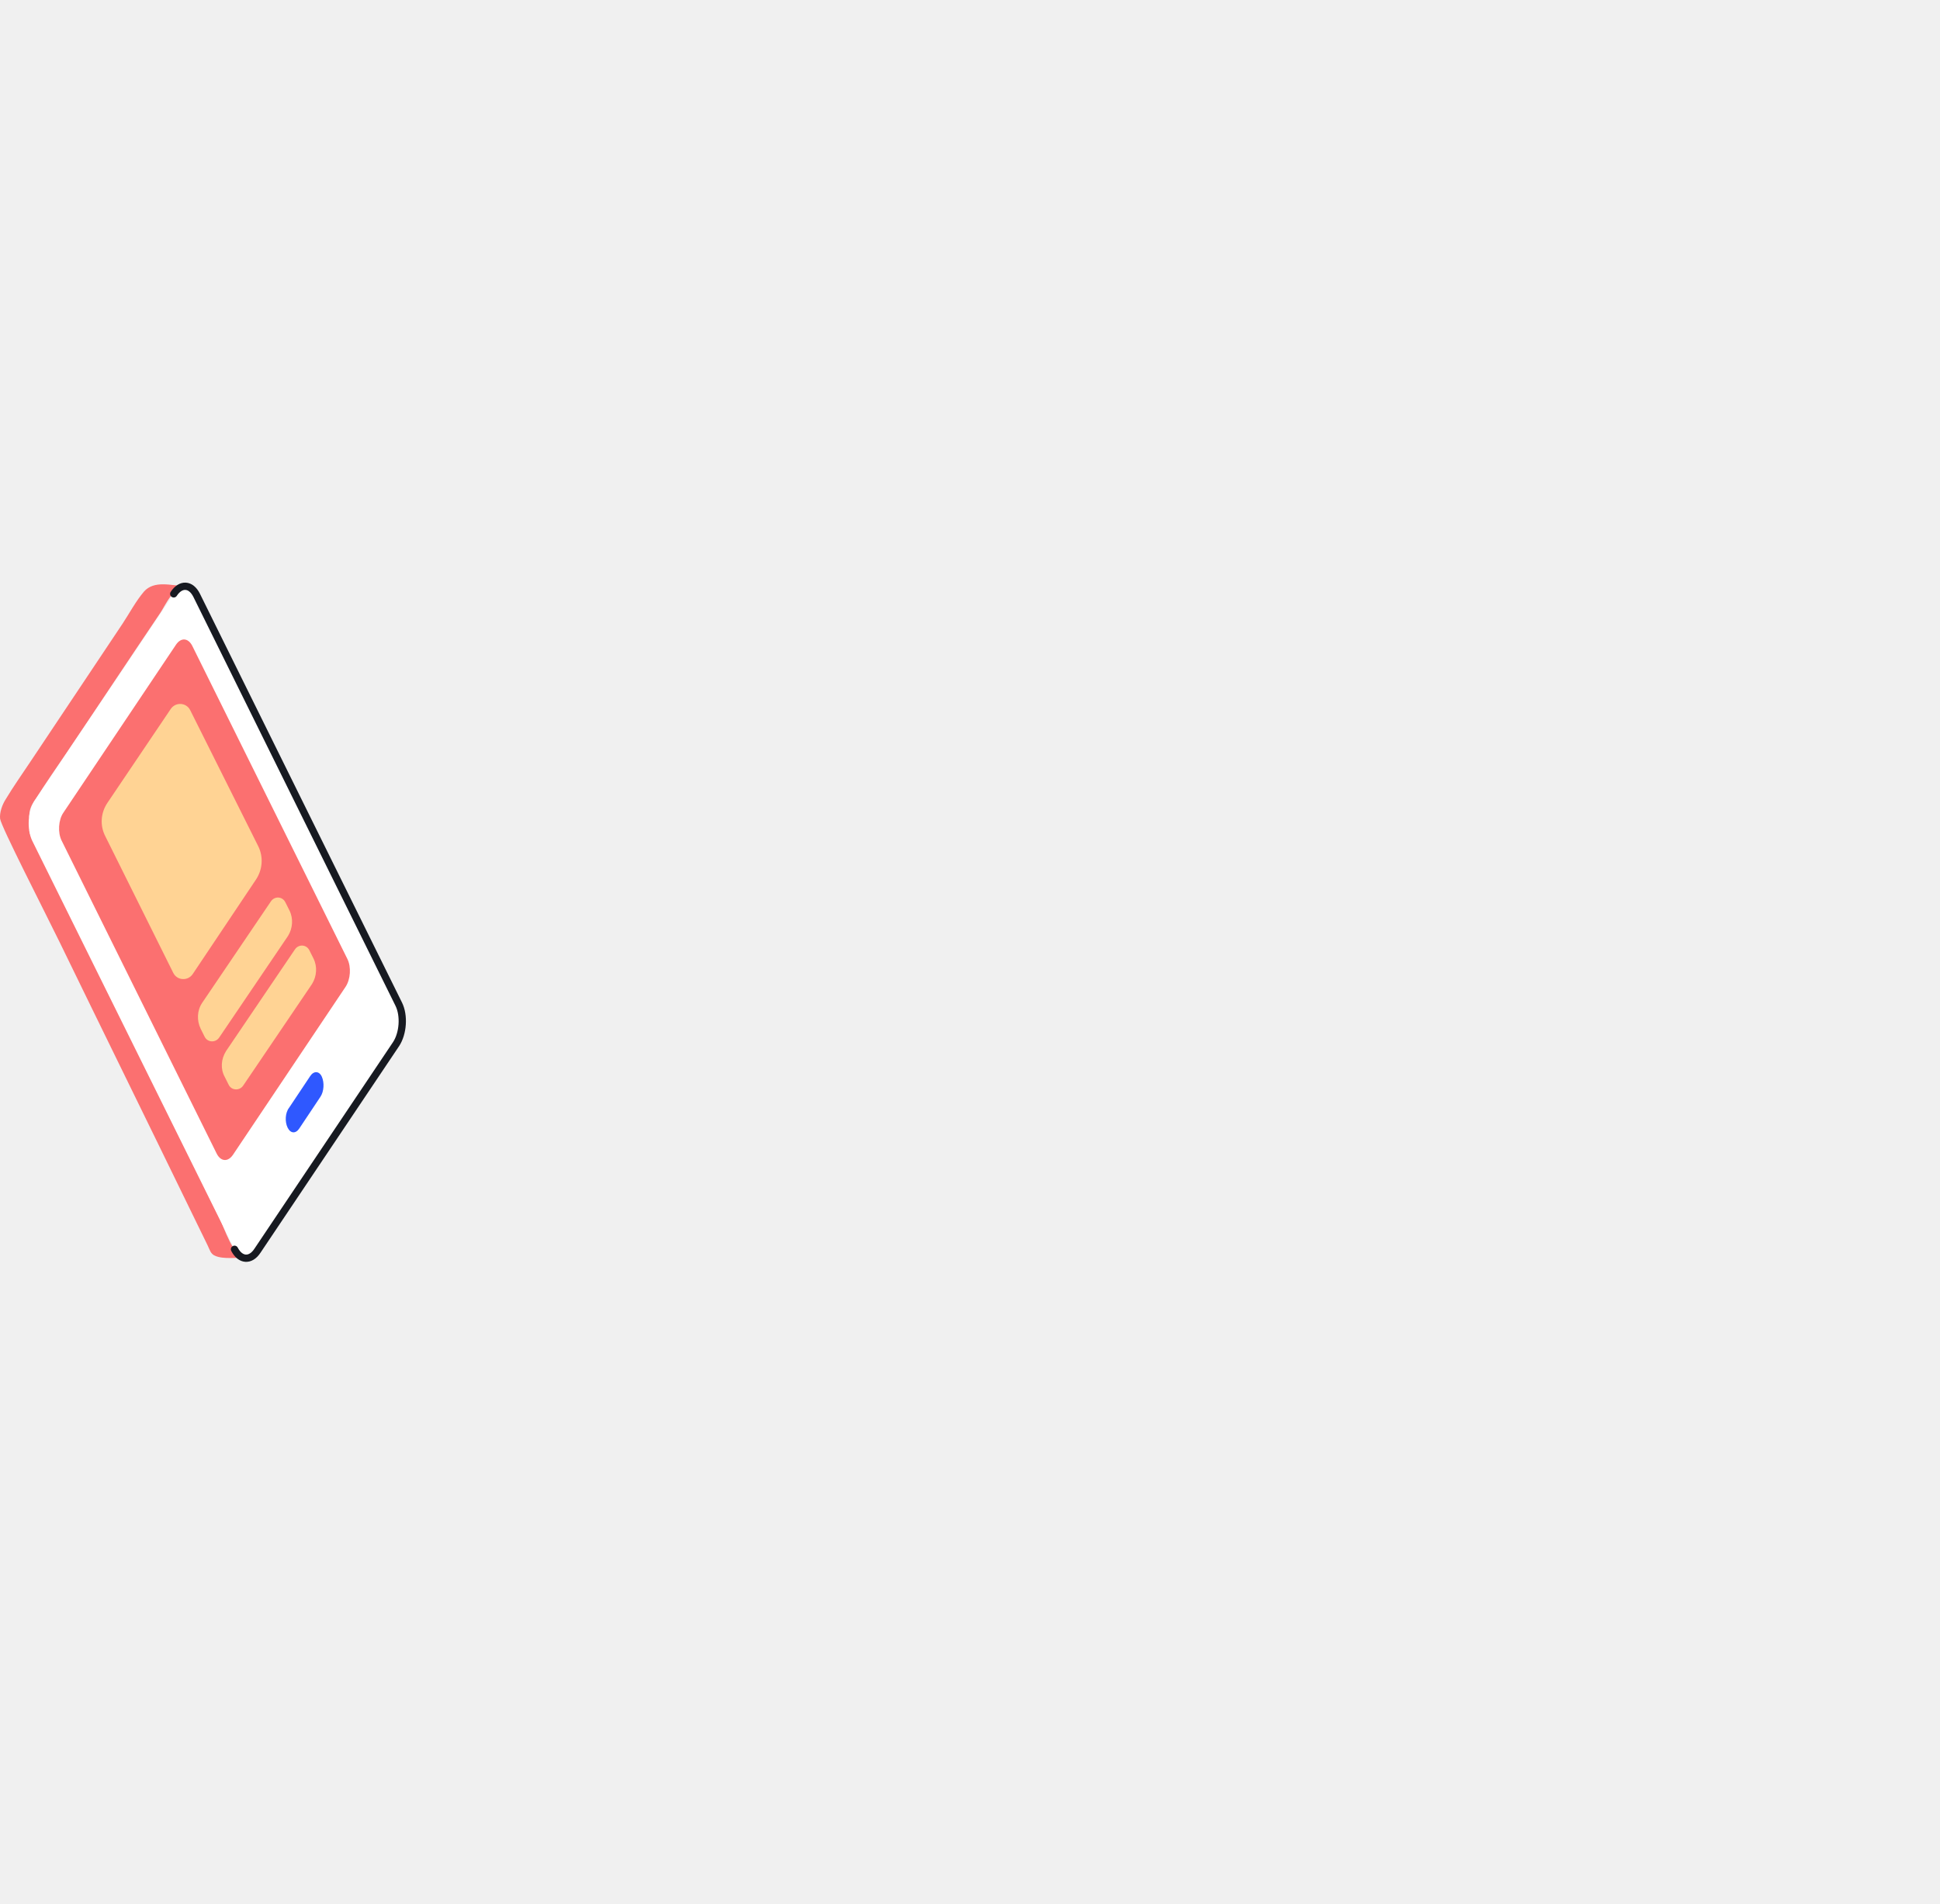
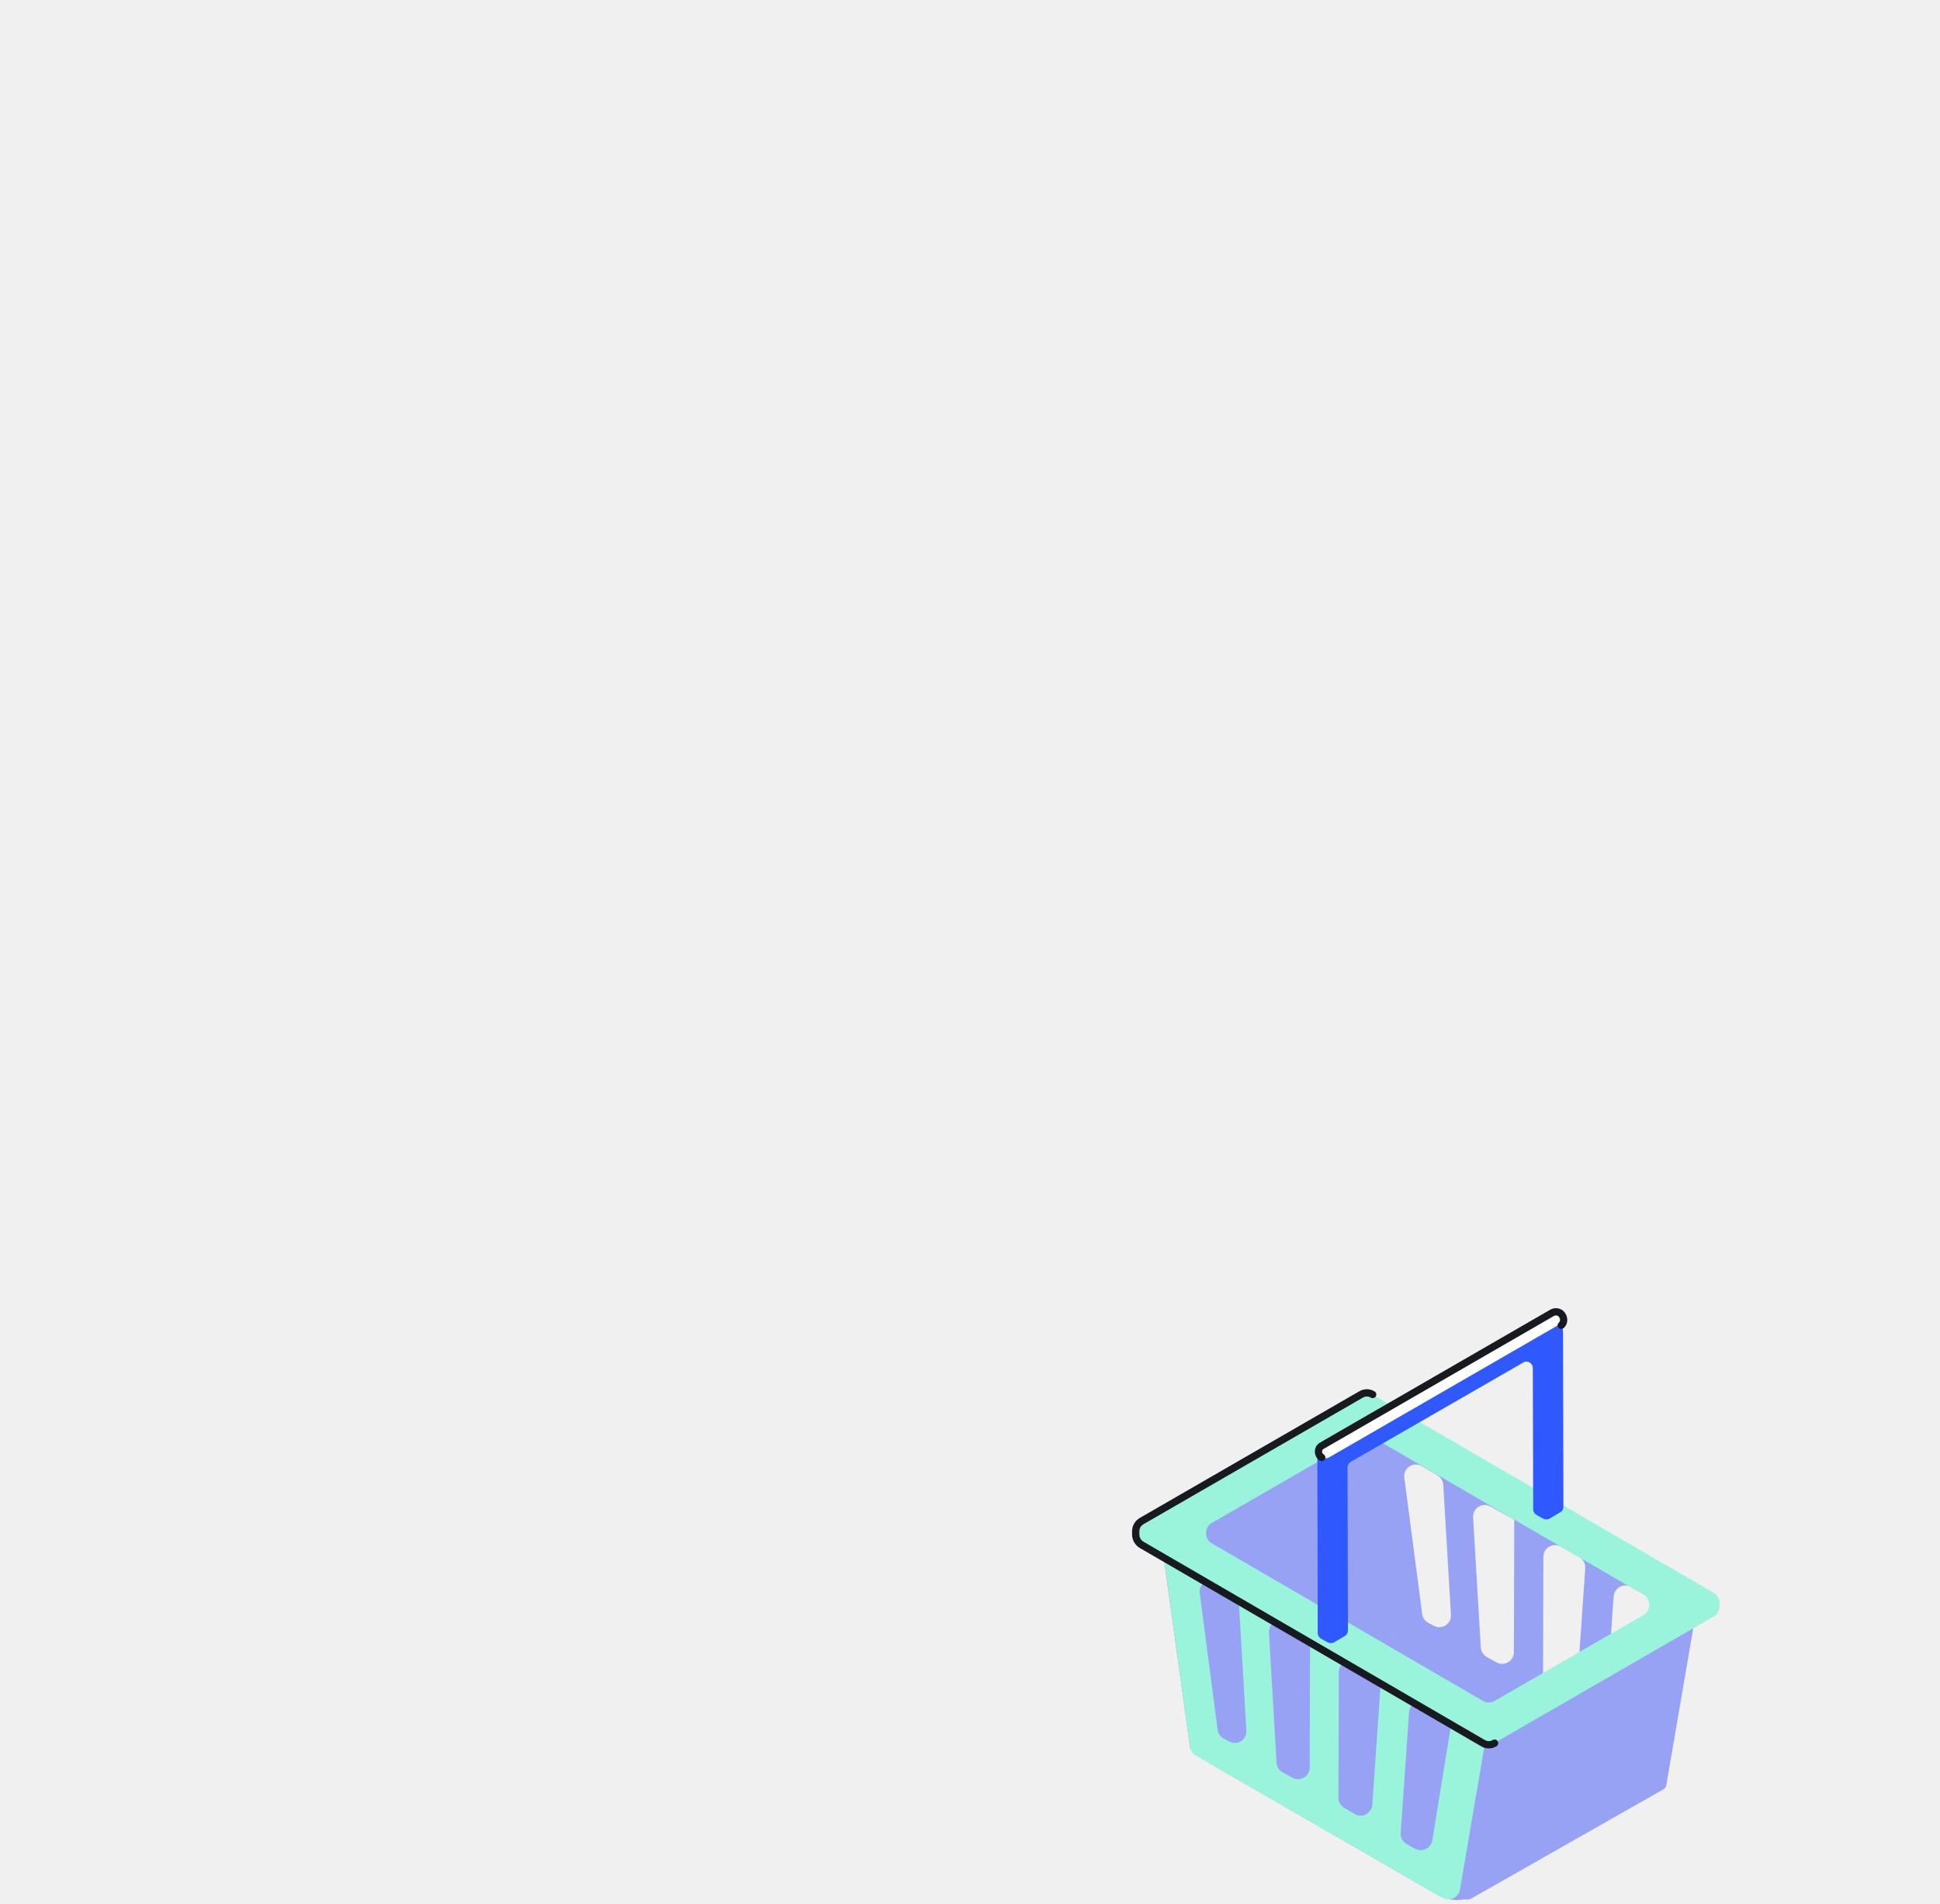
<svg xmlns="http://www.w3.org/2000/svg" width="533" height="523" viewBox="0 0 533 523" fill="none">
-   <path d="M1.531 219.687C0.631 221.087 -0.169 223.287 0.031 224.987C0.331 227.187 11.931 249.787 16.331 258.787C28.531 283.887 40.831 308.887 53.031 333.987C54.331 336.687 55.731 339.487 57.031 342.187C57.631 343.387 57.831 344.587 59.131 345.087C61.331 346.087 65.131 345.487 67.531 345.687C64.031 345.487 61.531 337.087 60.331 334.787C55.531 325.087 50.731 315.287 45.931 305.587C35.031 283.587 24.131 261.487 13.231 239.487C11.931 236.887 10.531 234.287 9.331 231.587C9.031 230.887 8.731 230.287 8.431 229.587C7.831 227.987 7.931 227.887 9.031 226.987C9.431 226.687 12.631 224.987 12.331 224.587C12.231 224.387 9.731 225.287 9.231 225.187C7.831 224.987 7.931 224.687 8.131 223.187C8.331 221.787 9.031 220.587 9.831 219.487C12.531 215.287 15.331 211.187 18.131 207.087C26.831 194.187 35.431 181.187 44.131 168.287C45.431 166.287 47.831 160.987 50.831 161.087C47.031 160.887 42.331 159.387 39.531 162.587C37.331 165.187 35.631 168.387 33.731 171.287C25.231 183.987 16.731 196.787 8.231 209.487C6.031 212.787 3.631 216.187 1.531 219.687Z" fill="#FB7070" />
-   <path d="M8.831 230.987L64.431 343.287C66.031 346.387 68.831 346.587 70.731 343.687L108.831 286.887C110.731 283.987 111.131 279.087 109.531 275.887L54.031 163.587C52.431 160.387 49.631 160.287 47.731 163.187L9.531 219.987C7.631 222.887 7.331 227.787 8.831 230.987Z" fill="white" />
-   <path d="M64.43 343.287C66.031 346.387 68.831 346.587 70.731 343.687L108.83 286.887C110.73 283.987 111.13 279.087 109.53 275.887L54.031 163.587C52.431 160.387 49.63 160.287 47.73 163.187" stroke="#171A21" stroke-width="2" stroke-miterlimit="10" stroke-linecap="round" stroke-linejoin="round" />
-   <path d="M16.93 230.987L59.53 316.987C60.63 319.187 62.63 319.387 64.03 317.287L94.93 271.187C96.331 269.087 96.53 265.687 95.43 263.487L52.831 177.487C51.73 175.287 49.73 175.087 48.331 177.187L17.43 223.287C16.03 225.287 15.831 228.787 16.93 230.987Z" fill="#FB7070" />
-   <path d="M79.031 309.887C79.831 311.487 81.231 311.587 82.231 310.087L88.031 301.387C89.031 299.887 89.131 297.487 88.431 295.887C87.731 294.287 86.231 294.187 85.231 295.687L79.431 304.387C78.331 305.787 78.231 308.287 79.031 309.887Z" fill="#2F58FF" />
-   <path d="M55.53 275.587L74.43 247.687C75.43 246.187 77.63 246.287 78.43 247.987L79.53 250.187C80.63 252.387 80.43 255.087 79.13 257.187L60.23 285.087C59.23 286.587 57.03 286.487 56.23 284.887L55.13 282.687C54.03 280.387 54.13 277.687 55.53 275.587Z" fill="#FFD394" />
-   <path d="M62.129 288.787L81.029 260.887C82.029 259.387 84.229 259.487 85.029 261.187L86.129 263.387C87.229 265.587 87.029 268.287 85.729 270.387L66.829 298.287C65.829 299.787 63.629 299.687 62.829 298.087L61.729 295.887C60.529 293.687 60.729 290.987 62.129 288.787Z" fill="#FFD394" />
-   <path d="M29.53 220.587L46.93 194.787C48.23 192.887 51.13 192.987 52.23 195.087L70.93 232.487C72.43 235.487 72.13 238.987 70.33 241.687L52.93 267.687C51.63 269.587 48.73 269.487 47.63 267.387L28.93 229.787C27.43 226.887 27.63 223.387 29.53 220.587Z" fill="#FFD394" />
+   <path d="M374.232 384.387L383.032 448.287C383.132 449.287 383.732 450.187 384.632 450.687L452.432 489.787C454.332 490.887 456.832 489.787 457.232 487.487L465.432 439.387C465.632 438.087 465.032 436.687 463.832 436.087L374.232 384.387ZM454.832 442.387L449.732 473.887C449.332 476.087 446.932 477.287 444.932 476.187L442.632 474.887C441.532 474.287 440.932 473.087 441.032 471.887L443.332 438.687C443.532 436.287 446.132 434.887 448.132 436.087L453.232 438.987C454.432 439.787 455.032 441.087 454.832 442.387ZM435.532 430.987L433.232 464.187C433.032 466.587 430.432 467.987 428.432 466.787L425.532 465.087C424.532 464.487 423.932 463.487 423.932 462.287L424.032 427.787C424.032 425.287 426.732 423.787 428.832 424.987L433.932 427.887C435.032 428.587 435.632 429.687 435.532 430.987ZM416.032 417.587L415.932 453.987C415.932 456.487 413.232 457.987 411.132 456.787L408.432 455.287C407.532 454.787 406.932 453.787 406.832 452.687L404.732 416.987C404.532 414.387 407.332 412.687 409.532 413.987L416.032 417.587ZM396.532 407.987L398.632 443.687C398.832 446.287 396.032 447.987 393.832 446.687L392.332 445.887C391.432 445.387 390.832 444.487 390.732 443.487L385.832 406.087C385.432 403.387 388.332 401.487 390.632 402.887L394.932 405.387C395.832 405.987 396.432 406.887 396.532 407.987Z" fill="#98A2F4" />
+   <path d="M382.931 449.887L332.031 478.787C329.831 479.987 329.831 483.187 332.031 484.387L394.931 520.687C398.231 522.587 402.331 522.587 405.631 520.687L452.731 493.887C454.931 492.687 454.931 489.487 452.731 488.287L386.131 449.987C385.131 449.387 383.931 449.387 382.931 449.887Z" fill="#98A2F4" />
+   <path d="M383.931 449.387L328.531 480.887C327.831 481.287 327.031 480.887 326.931 480.087L319.131 423.787C319.031 423.387 319.231 422.987 319.631 422.687L374.731 388.887C375.431 388.487 376.231 388.887 376.331 389.687L384.431 448.287C384.531 448.687 384.331 449.187 383.931 449.387Z" fill="#98A2F4" />
+   <path d="M456.832 491.787L404.232 521.687C402.632 522.587 400.732 521.287 401.032 519.487L408.532 475.387C408.632 474.787 409.032 474.187 409.632 473.887L462.132 444.487C463.732 443.587 465.632 444.987 465.332 446.687L457.832 490.387C457.832 490.887 457.432 491.487 456.832 491.787Z" fill="#98A2F4" />
+   <path d="M318.131 416.087L326.931 479.987C327.031 480.987 327.631 481.887 328.531 482.387L396.331 521.487C398.231 522.587 400.731 521.487 401.131 519.187L409.331 471.087C409.531 469.787 408.931 468.387 407.731 467.787L318.131 416.087ZM398.631 474.187L393.531 505.687C393.131 507.887 390.731 509.087 388.731 507.987L386.431 506.687C385.331 506.087 384.731 504.887 384.831 503.687L387.131 470.487C387.331 468.087 389.931 466.687 391.931 467.887L397.031 470.787C398.231 471.487 398.831 472.887 398.631 474.187ZM379.331 462.687L377.031 495.887C376.831 498.287 374.231 499.687 372.231 498.487L369.331 496.787C368.331 496.187 367.731 495.187 367.731 493.987L367.831 459.487C367.831 456.987 370.531 455.487 372.631 456.687L377.731 459.587C378.831 460.287 379.431 461.487 379.331 462.687ZM359.931 449.387L359.831 485.687C359.831 488.187 357.131 489.687 355.031 488.487L352.331 486.987C351.431 486.487 350.831 485.487 350.731 484.387L348.631 448.687C348.431 446.087 351.231 444.387 353.431 445.687L359.931 449.387ZM340.331 439.787L342.431 475.487C342.631 478.087 339.831 479.787 337.631 478.487L336.131 477.687C335.231 477.187 334.631 476.287 334.531 475.287L329.631 437.887C329.231 435.187 332.131 433.287 334.431 434.687L338.731 437.187C339.731 437.687 340.331 438.687 340.331 439.787Z" fill="#9AF4DC" />
+   <path d="M373.832 383.187L313.532 417.987C312.532 418.587 311.932 419.587 311.932 420.787V421.687C311.932 422.787 312.532 423.887 313.532 424.487L407.332 478.987C408.332 479.587 409.532 479.587 410.532 478.987L470.832 444.187C471.832 443.587 472.432 442.587 472.432 441.387V440.487C472.432 439.387 471.832 438.287 470.832 437.687L377.032 383.187C376.132 382.687 374.832 382.687 373.832 383.187ZM407.432 467.387L332.932 424.087C330.832 422.887 330.832 419.687 332.932 418.487L373.832 394.887C374.832 394.287 376.032 394.287 377.032 394.887L451.532 438.187C453.632 439.387 453.632 442.587 451.532 443.787L410.632 467.387C409.632 467.987 408.432 467.987 407.432 467.387Z" fill="#9AF4DC" />
+   <path d="M377.131 383.187C376.131 382.587 374.931 382.587 373.931 383.187L313.631 417.987C312.631 418.587 312.031 419.587 312.031 420.787V421.687C312.031 422.787 312.631 423.887 313.631 424.487L407.431 478.987C408.431 479.587 409.631 479.587 410.631 478.987" stroke="#171A21" stroke-width="2" stroke-miterlimit="10" stroke-linecap="round" stroke-linejoin="round" />
+   <path d="M366.732 399.087L426.832 364.387C428.032 363.687 429.432 364.587 429.432 365.887L429.532 414.087C429.532 414.687 429.232 415.287 428.632 415.587L425.732 417.287C425.232 417.587 424.532 417.587 423.932 417.287L422.132 416.287C421.632 415.987 421.232 415.387 421.232 414.787L421.132 375.887C421.132 374.587 419.632 373.687 418.532 374.387L371.132 401.687C370.632 401.987 370.232 402.587 370.232 403.187L370.332 448.087C370.332 448.687 370.032 449.287 369.432 449.587L366.532 451.287C366.032 451.587 365.332 451.587 364.732 451.287L362.932 450.287C362.432 449.987 362.032 449.387 362.032 448.787L361.932 400.587C361.932 399.187 363.432 398.387 364.532 399.087C365.532 399.487 366.132 399.487 366.732 399.087Z" fill="#2F58FF" />
+   <path d="M428.532 360.687C427.932 360.387 427.232 360.387 426.632 360.687L363.232 397.287C362.032 397.987 362.032 399.787 363.232 400.487C363.832 400.787 364.532 400.787 365.132 400.487L428.532 363.887C429.732 363.187 429.732 361.387 428.532 360.687Z" fill="white" />
+   <path d="M428.932 364.187C430.032 363.287 429.732 361.387 428.432 360.687C427.832 360.387 427.132 360.387 426.532 360.687L363.132 397.287C361.932 397.987 361.932 399.787 363.132 400.487" stroke="#171A21" stroke-width="2" stroke-miterlimit="10" stroke-linecap="round" stroke-linejoin="round" />
</svg>
